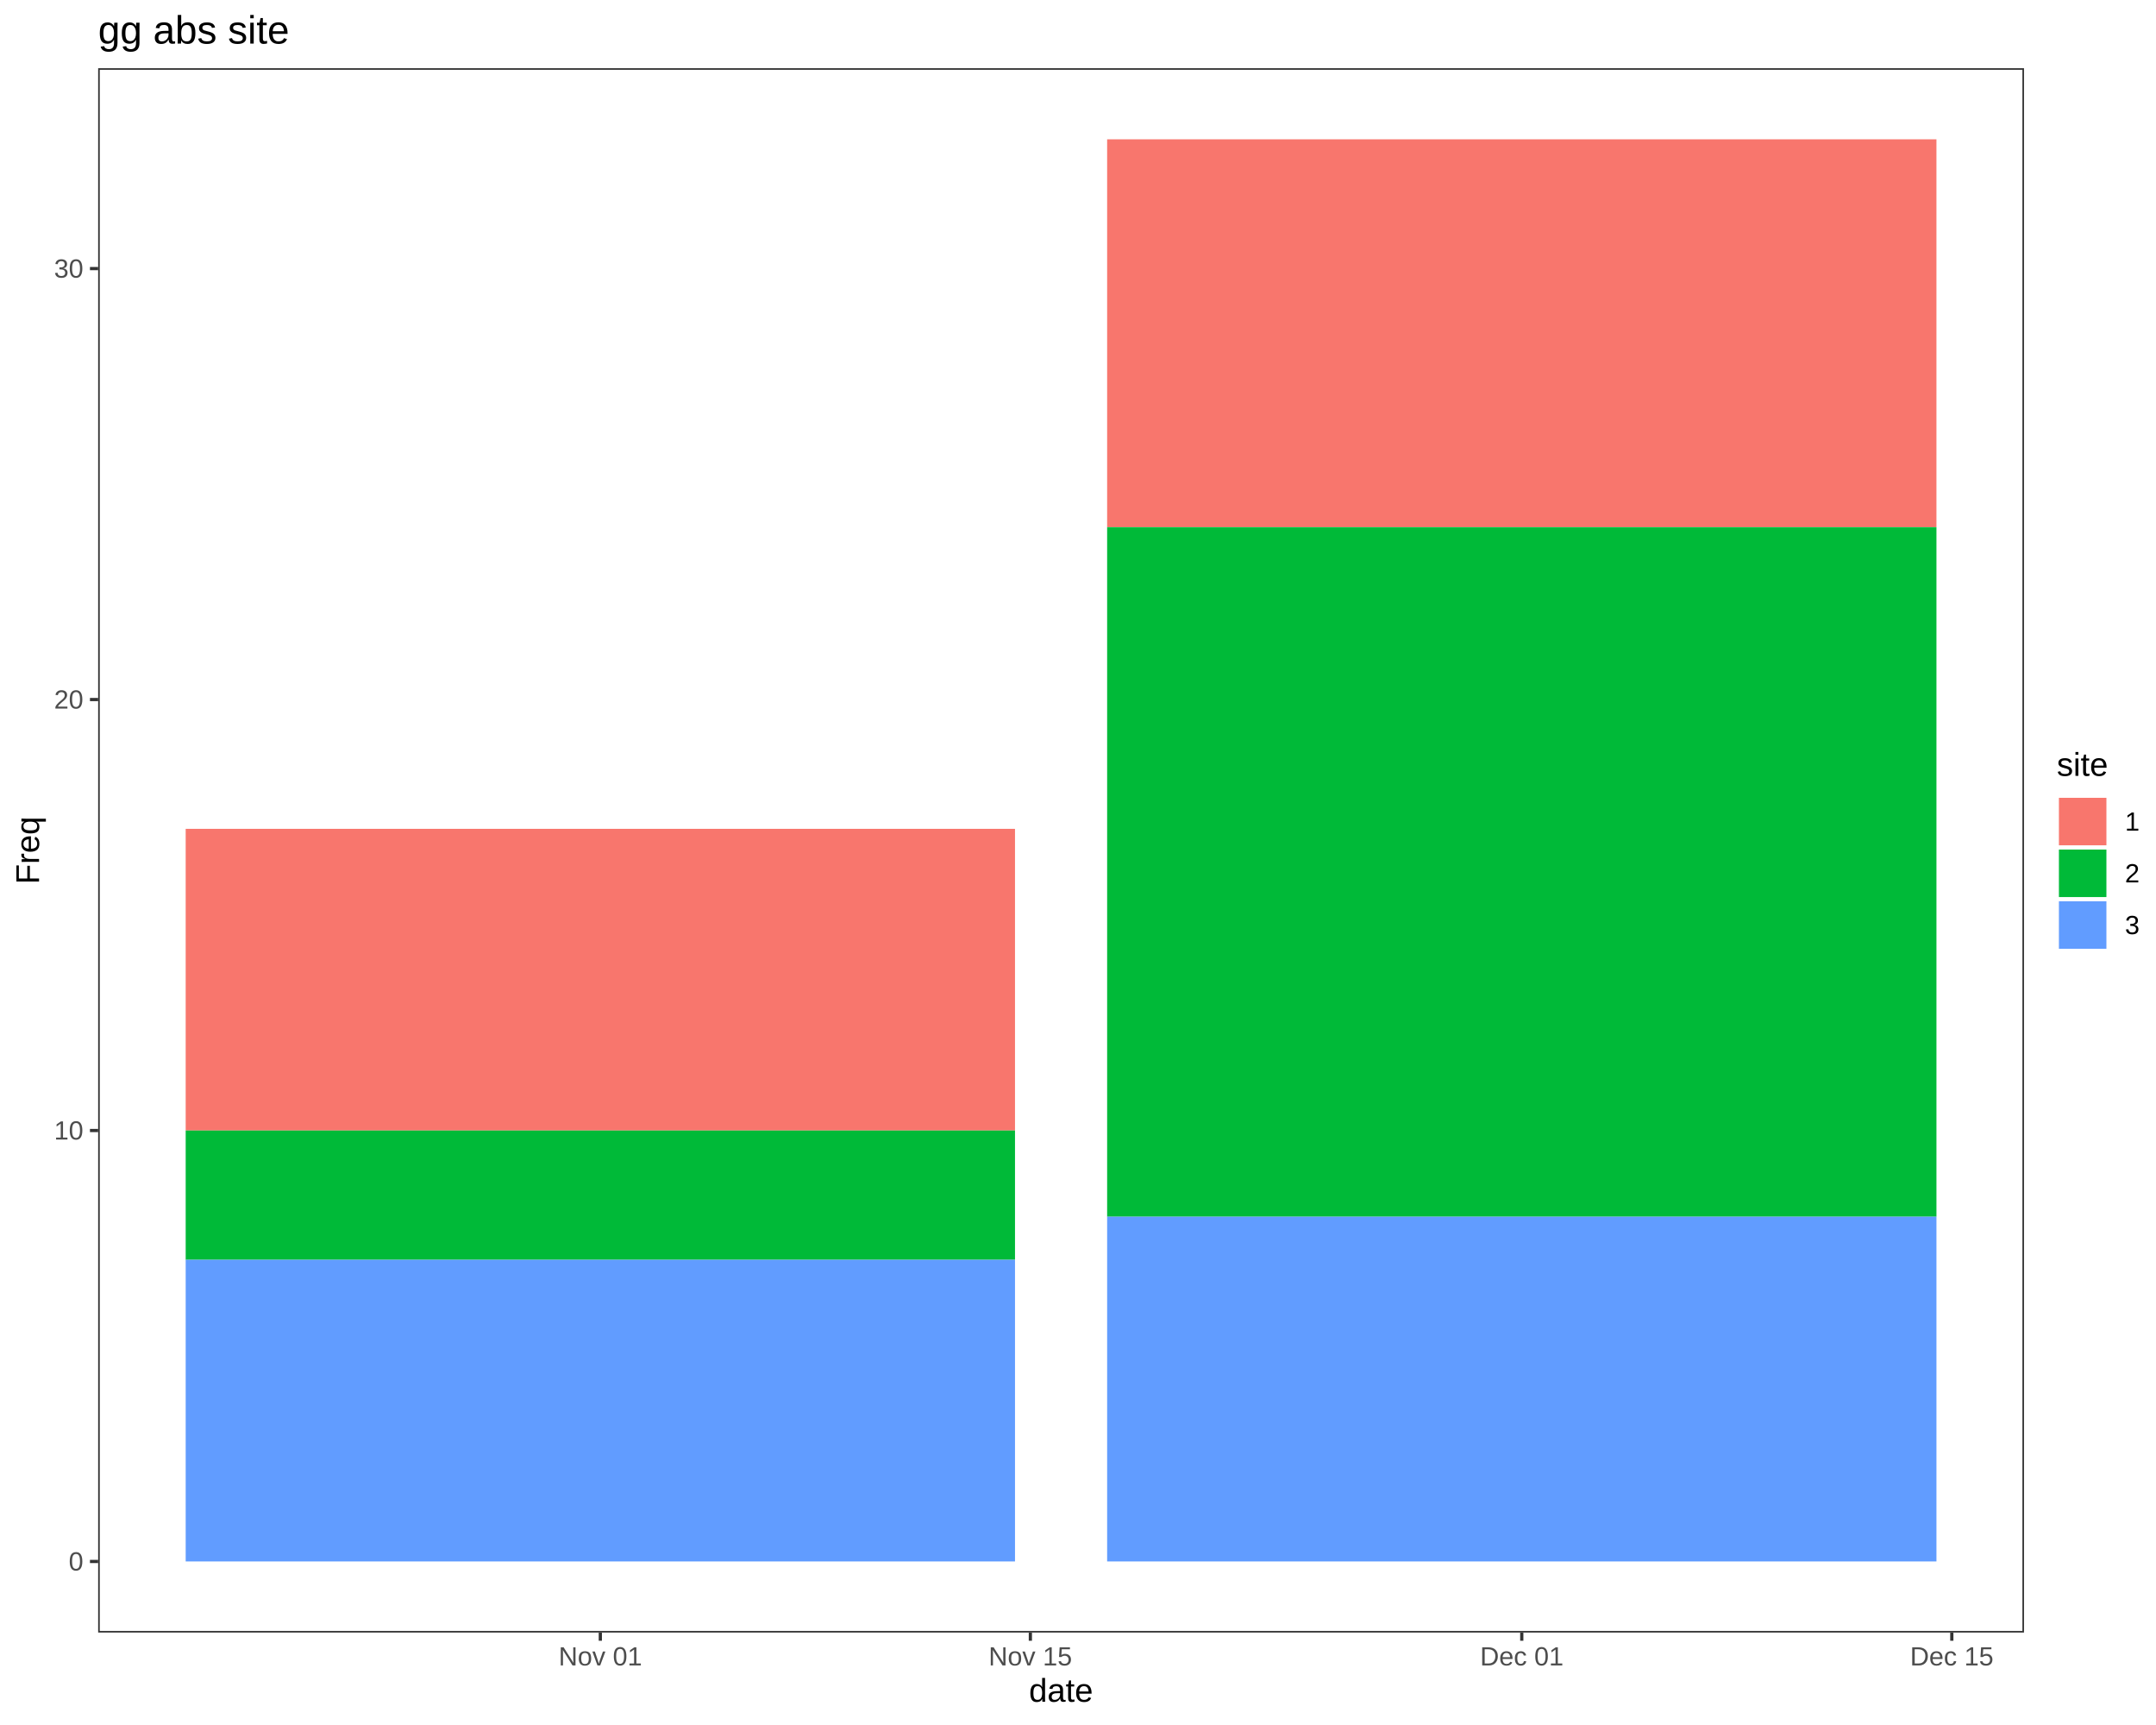
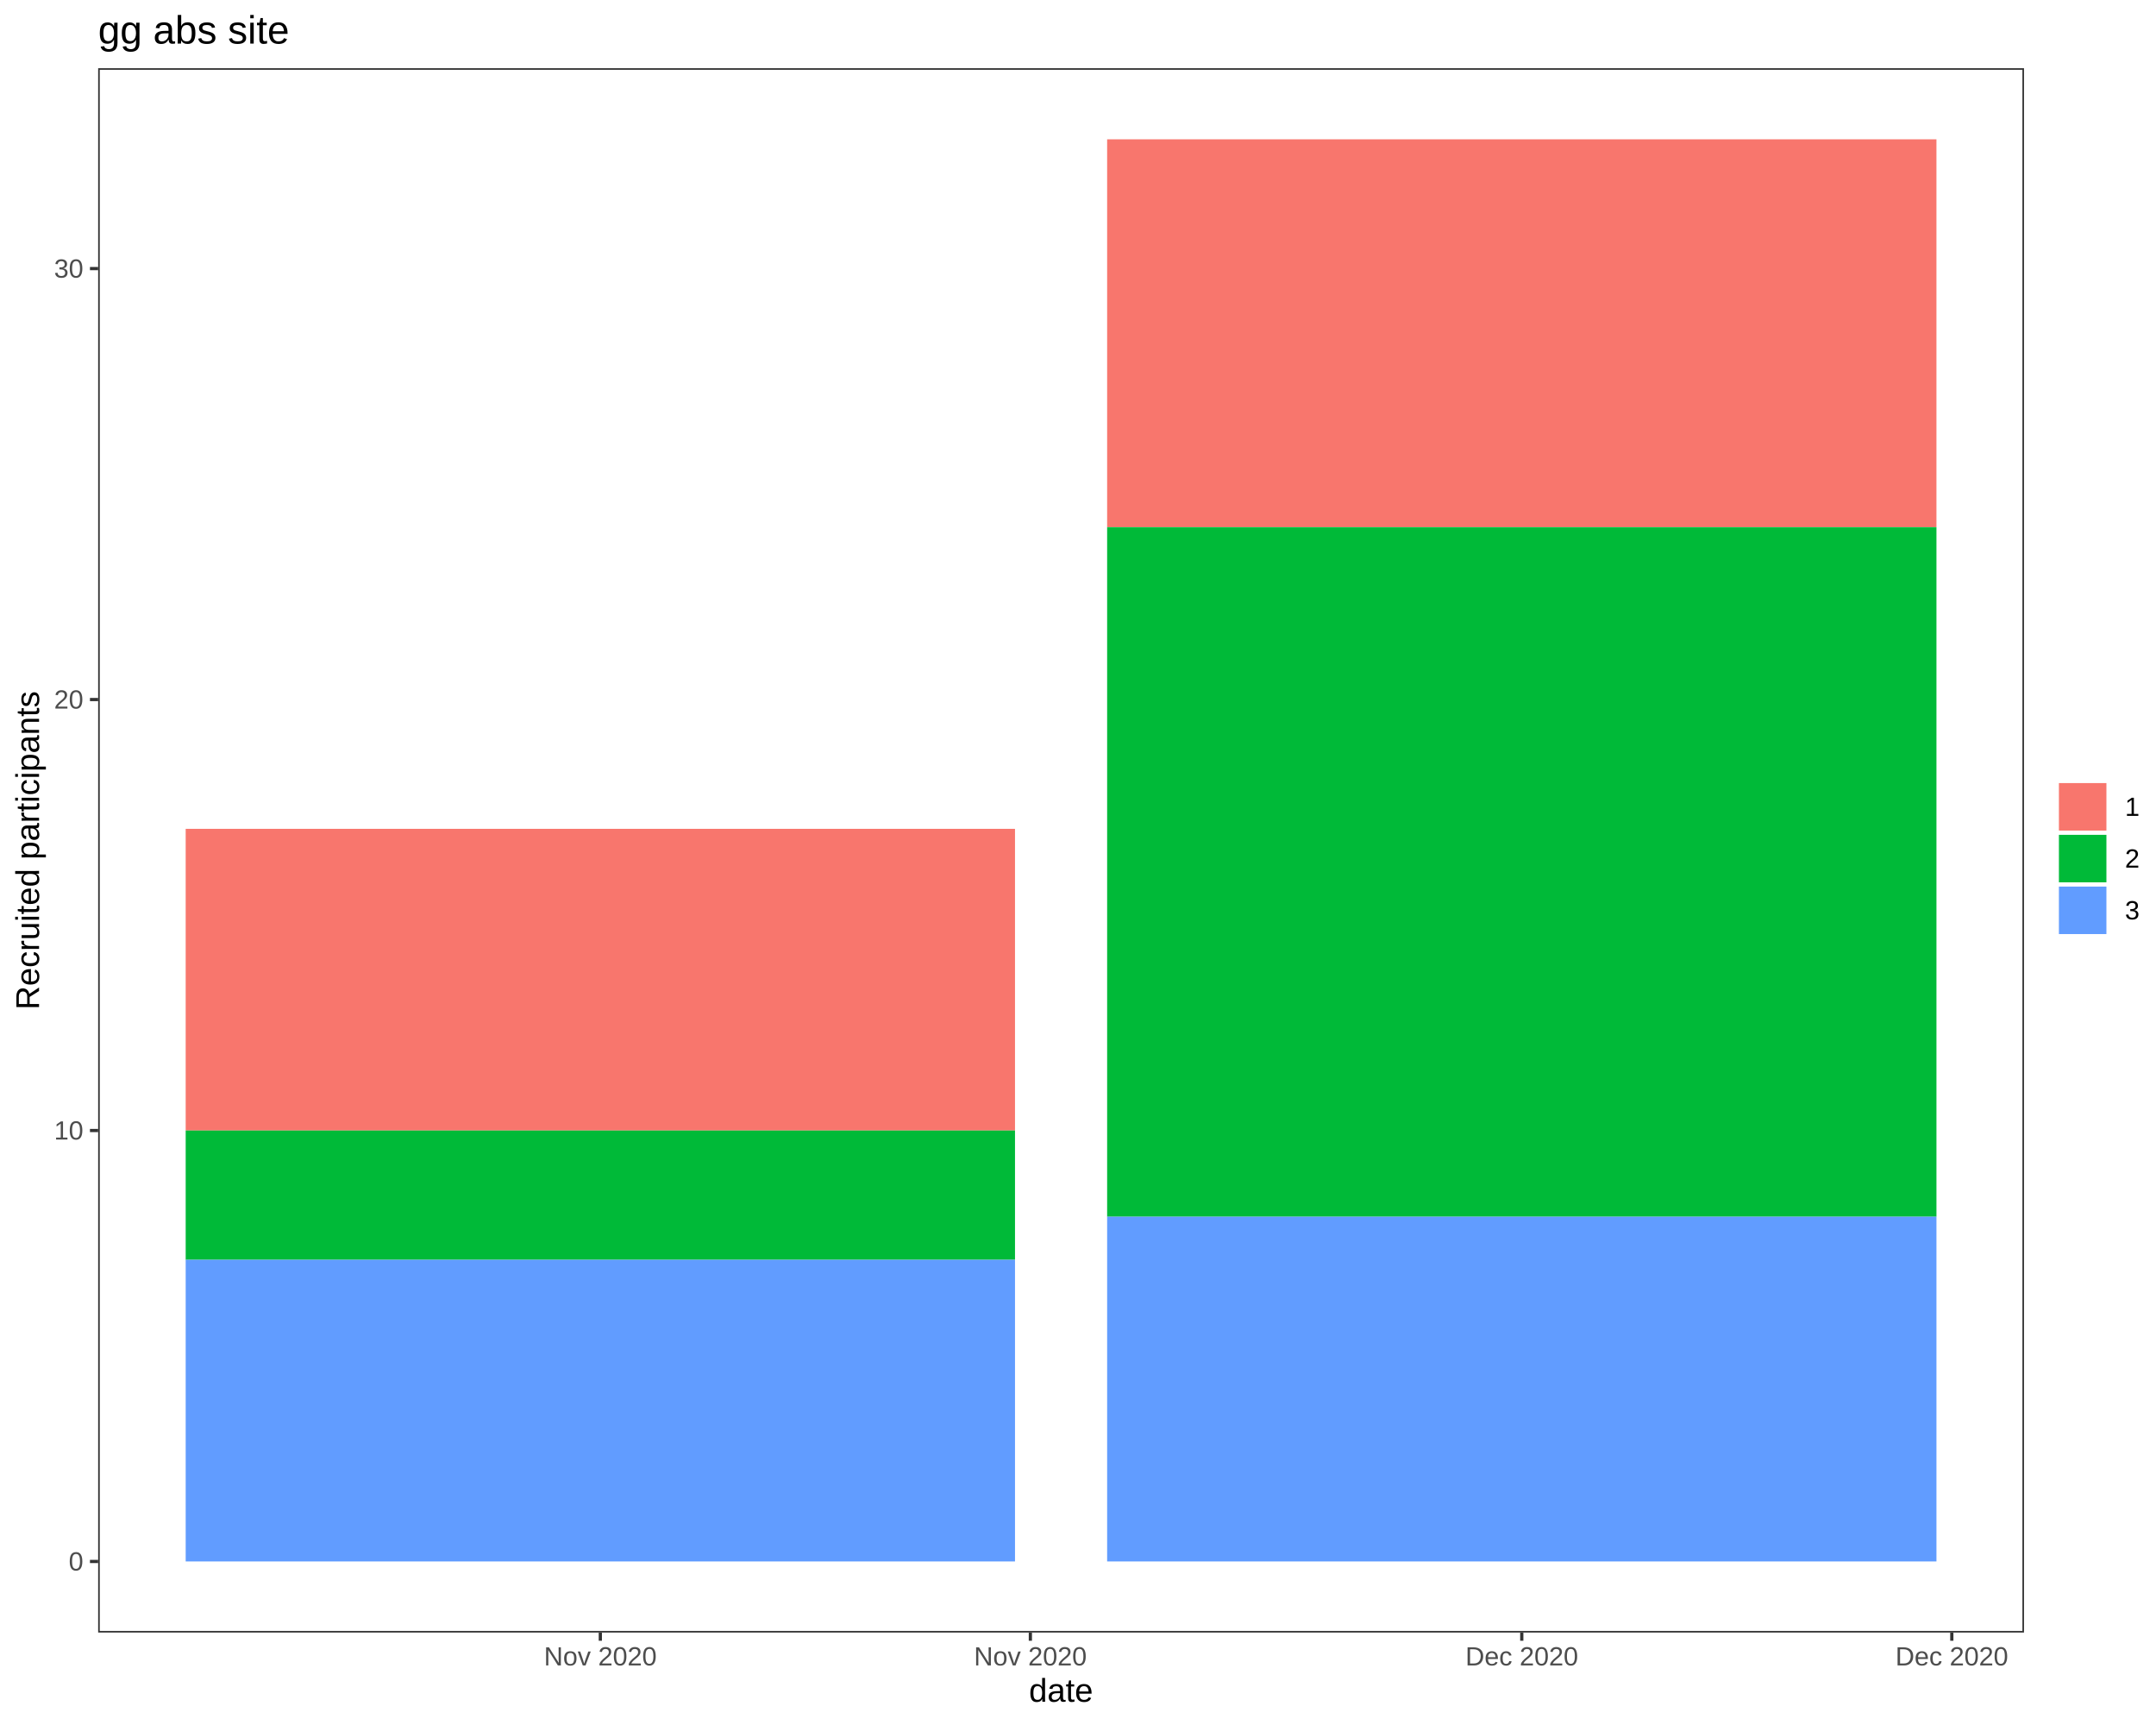
<svg xmlns="http://www.w3.org/2000/svg" viewBox="0 0 720.00 576.00">
  <defs>
    <style type="text/css">
    line, polyline, polygon, path, rect, circle {
      fill: none;
      stroke: #000000;
      stroke-linecap: round;
      stroke-linejoin: round;
      stroke-miterlimit: 10.00;
    }
  </style>
  </defs>
  <rect width="100%" height="100%" style="stroke: none; fill: #FFFFFF;" />
  <rect x="0.00" y="0.00" width="720.00" height="576.00" style="stroke-width: 1.07; stroke: #FFFFFF; fill: #FFFFFF;" />
  <defs>
    <clipPath id="cpMzIuNzh8Njc1LjkxfDU0NS4xM3wyMi43Nw==">
      <rect x="32.78" y="22.77" width="643.14" height="522.36" />
    </clipPath>
  </defs>
  <rect x="32.78" y="22.77" width="643.14" height="522.36" style="stroke-width: 1.07; stroke: none; fill: #FFFFFF;" clip-path="url(#cpMzIuNzh8Njc1LjkxfDU0NS4xM3wyMi43Nw==)" />
  <rect x="62.01" y="276.76" width="276.95" height="100.73" style="stroke-width: 1.07; stroke: none; stroke-linecap: square; stroke-linejoin: miter; fill: #F8766D;" clip-path="url(#cpMzIuNzh8Njc1LjkxfDU0NS4xM3wyMi43Nw==)" />
  <rect x="369.73" y="46.52" width="276.95" height="129.51" style="stroke-width: 1.07; stroke: none; stroke-linecap: square; stroke-linejoin: miter; fill: #F8766D;" clip-path="url(#cpMzIuNzh8Njc1LjkxfDU0NS4xM3wyMi43Nw==)" />
  <rect x="62.01" y="377.49" width="276.95" height="43.17" style="stroke-width: 1.07; stroke: none; stroke-linecap: square; stroke-linejoin: miter; fill: #00BA38;" clip-path="url(#cpMzIuNzh8Njc1LjkxfDU0NS4xM3wyMi43Nw==)" />
  <rect x="369.73" y="176.03" width="276.95" height="230.24" style="stroke-width: 1.07; stroke: none; stroke-linecap: square; stroke-linejoin: miter; fill: #00BA38;" clip-path="url(#cpMzIuNzh8Njc1LjkxfDU0NS4xM3wyMi43Nw==)" />
  <rect x="62.01" y="420.66" width="276.95" height="100.73" style="stroke-width: 1.07; stroke: none; stroke-linecap: square; stroke-linejoin: miter; fill: #619CFF;" clip-path="url(#cpMzIuNzh8Njc1LjkxfDU0NS4xM3wyMi43Nw==)" />
  <rect x="369.73" y="406.27" width="276.95" height="115.12" style="stroke-width: 1.07; stroke: none; stroke-linecap: square; stroke-linejoin: miter; fill: #619CFF;" clip-path="url(#cpMzIuNzh8Njc1LjkxfDU0NS4xM3wyMi43Nw==)" />
  <rect x="32.78" y="22.77" width="643.14" height="522.36" style="stroke-width: 1.07; stroke: #333333;" clip-path="url(#cpMzIuNzh8Njc1LjkxfDU0NS4xM3wyMi43Nw==)" />
  <defs>
    <clipPath id="cpMC4wMHw3MjAuMDB8NTc2LjAwfDAuMDA=">
      <rect x="0.00" y="0.00" width="720.00" height="576.00" />
    </clipPath>
  </defs>
  <g clip-path="url(#cpMC4wMHw3MjAuMDB8NTc2LjAwfDAuMDA=)">
    <text x="22.95" y="524.41" style="font-size: 8.80px; fill: #4D4D4D; font-family: Liberation Sans;" textLength="4.89px" lengthAdjust="spacingAndGlyphs">0</text>
  </g>
  <g clip-path="url(#cpMC4wMHw3MjAuMDB8NTc2LjAwfDAuMDA=)">
    <text x="18.06" y="380.51" style="font-size: 8.80px; fill: #4D4D4D; font-family: Liberation Sans;" textLength="9.78px" lengthAdjust="spacingAndGlyphs">10</text>
  </g>
  <g clip-path="url(#cpMC4wMHw3MjAuMDB8NTc2LjAwfDAuMDA=)">
    <text x="18.06" y="236.61" style="font-size: 8.80px; fill: #4D4D4D; font-family: Liberation Sans;" textLength="9.78px" lengthAdjust="spacingAndGlyphs">20</text>
  </g>
  <g clip-path="url(#cpMC4wMHw3MjAuMDB8NTc2LjAwfDAuMDA=)">
    <text x="18.06" y="92.71" style="font-size: 8.80px; fill: #4D4D4D; font-family: Liberation Sans;" textLength="9.78px" lengthAdjust="spacingAndGlyphs">30</text>
  </g>
  <polyline points="30.04,521.39 32.78,521.39 " style="stroke-width: 1.07; stroke: #333333; stroke-linecap: butt;" clip-path="url(#cpMC4wMHw3MjAuMDB8NTc2LjAwfDAuMDA=)" />
  <polyline points="30.04,377.49 32.78,377.49 " style="stroke-width: 1.07; stroke: #333333; stroke-linecap: butt;" clip-path="url(#cpMC4wMHw3MjAuMDB8NTc2LjAwfDAuMDA=)" />
  <polyline points="30.04,233.59 32.78,233.59 " style="stroke-width: 1.07; stroke: #333333; stroke-linecap: butt;" clip-path="url(#cpMC4wMHw3MjAuMDB8NTc2LjAwfDAuMDA=)" />
  <polyline points="30.04,89.69 32.78,89.69 " style="stroke-width: 1.07; stroke: #333333; stroke-linecap: butt;" clip-path="url(#cpMC4wMHw3MjAuMDB8NTc2LjAwfDAuMDA=)" />
  <polyline points="200.48,547.87 200.48,545.13 " style="stroke-width: 1.07; stroke: #333333; stroke-linecap: butt;" clip-path="url(#cpMC4wMHw3MjAuMDB8NTc2LjAwfDAuMDA=)" />
  <polyline points="344.09,547.87 344.09,545.13 " style="stroke-width: 1.07; stroke: #333333; stroke-linecap: butt;" clip-path="url(#cpMC4wMHw3MjAuMDB8NTc2LjAwfDAuMDA=)" />
  <polyline points="508.20,547.87 508.20,545.13 " style="stroke-width: 1.07; stroke: #333333; stroke-linecap: butt;" clip-path="url(#cpMC4wMHw3MjAuMDB8NTc2LjAwfDAuMDA=)" />
  <polyline points="651.81,547.87 651.81,545.13 " style="stroke-width: 1.07; stroke: #333333; stroke-linecap: butt;" clip-path="url(#cpMC4wMHw3MjAuMDB8NTc2LjAwfDAuMDA=)" />
  <g clip-path="url(#cpMC4wMHw3MjAuMDB8NTc2LjAwfDAuMDA=)">
-     <text x="186.55" y="556.11" style="font-size: 8.80px; fill: #4D4D4D; font-family: Liberation Sans;" textLength="27.88px" lengthAdjust="spacingAndGlyphs">Nov 01</text>
+     <text x="181.66" y="556.11" style="font-size: 8.80px; fill: #4D4D4D; font-family: Liberation Sans;" textLength="37.66px" lengthAdjust="spacingAndGlyphs">Nov 2020</text>
  </g>
  <g clip-path="url(#cpMC4wMHw3MjAuMDB8NTc2LjAwfDAuMDA=)">
-     <text x="330.15" y="556.11" style="font-size: 8.80px; fill: #4D4D4D; font-family: Liberation Sans;" textLength="27.88px" lengthAdjust="spacingAndGlyphs">Nov 15</text>
+     <text x="325.26" y="556.11" style="font-size: 8.80px; fill: #4D4D4D; font-family: Liberation Sans;" textLength="37.66px" lengthAdjust="spacingAndGlyphs">Nov 2020</text>
  </g>
  <g clip-path="url(#cpMC4wMHw3MjAuMDB8NTc2LjAwfDAuMDA=)">
-     <text x="494.27" y="556.11" style="font-size: 8.80px; fill: #4D4D4D; font-family: Liberation Sans;" textLength="27.88px" lengthAdjust="spacingAndGlyphs">Dec 01</text>
+     <text x="489.38" y="556.11" style="font-size: 8.80px; fill: #4D4D4D; font-family: Liberation Sans;" textLength="37.66px" lengthAdjust="spacingAndGlyphs">Dec 2020</text>
  </g>
  <g clip-path="url(#cpMC4wMHw3MjAuMDB8NTc2LjAwfDAuMDA=)">
-     <text x="637.87" y="556.11" style="font-size: 8.80px; fill: #4D4D4D; font-family: Liberation Sans;" textLength="27.88px" lengthAdjust="spacingAndGlyphs">Dec 15</text>
+     <text x="632.98" y="556.11" style="font-size: 8.80px; fill: #4D4D4D; font-family: Liberation Sans;" textLength="37.66px" lengthAdjust="spacingAndGlyphs">Dec 2020</text>
  </g>
  <g clip-path="url(#cpMC4wMHw3MjAuMDB8NTc2LjAwfDAuMDA=)">
    <text x="343.62" y="568.24" style="font-size: 11.00px; font-family: Liberation Sans;" textLength="21.44px" lengthAdjust="spacingAndGlyphs">date</text>
  </g>
  <g clip-path="url(#cpMC4wMHw3MjAuMDB8NTc2LjAwfDAuMDA=)">
-     <text transform="translate(13.04,295.26) rotate(-90)" style="font-size: 11.00px; font-family: Liberation Sans;" textLength="22.62px" lengthAdjust="spacingAndGlyphs">Freq</text>
+     <text transform="translate(13.04,337.17) rotate(-90)" style="font-size: 11.00px; font-family: Liberation Sans;" textLength="106.44px" lengthAdjust="spacingAndGlyphs">Recruited participants</text>
  </g>
-   <rect x="686.87" y="250.37" width="27.65" height="67.16" style="stroke-width: 1.07; stroke: none; fill: #FFFFFF;" clip-path="url(#cpMC4wMHw3MjAuMDB8NTc2LjAwfDAuMDA=)" />
+   <rect x="686.87" y="255.29" width="27.65" height="57.32" style="stroke-width: 1.07; stroke: none; fill: #FFFFFF;" clip-path="url(#cpMC4wMHw3MjAuMDB8NTc2LjAwfDAuMDA=)" />
+   <rect x="686.87" y="260.77" width="17.28" height="17.28" style="stroke-width: 1.07; stroke: none; fill: #FFFFFF;" clip-path="url(#cpMC4wMHw3MjAuMDB8NTc2LjAwfDAuMDA=)" />
+   <rect x="687.58" y="261.48" width="15.86" height="15.86" style="stroke-width: 1.07; stroke: none; stroke-linecap: square; stroke-linejoin: miter; fill: #F8766D;" clip-path="url(#cpMC4wMHw3MjAuMDB8NTc2LjAwfDAuMDA=)" />
+   <rect x="686.87" y="278.05" width="17.28" height="17.28" style="stroke-width: 1.07; stroke: none; fill: #FFFFFF;" clip-path="url(#cpMC4wMHw3MjAuMDB8NTc2LjAwfDAuMDA=)" />
+   <rect x="687.58" y="278.76" width="15.86" height="15.86" style="stroke-width: 1.07; stroke: none; stroke-linecap: square; stroke-linejoin: miter; fill: #00BA38;" clip-path="url(#cpMC4wMHw3MjAuMDB8NTc2LjAwfDAuMDA=)" />
+   <rect x="686.87" y="295.33" width="17.28" height="17.28" style="stroke-width: 1.07; stroke: none; fill: #FFFFFF;" clip-path="url(#cpMC4wMHw3MjAuMDB8NTc2LjAwfDAuMDA=)" />
+   <rect x="687.58" y="296.04" width="15.86" height="15.86" style="stroke-width: 1.07; stroke: none; stroke-linecap: square; stroke-linejoin: miter; fill: #619CFF;" clip-path="url(#cpMC4wMHw3MjAuMDB8NTc2LjAwfDAuMDA=)" />
  <g clip-path="url(#cpMC4wMHw3MjAuMDB8NTc2LjAwfDAuMDA=)">
-     <text x="686.87" y="259.07" style="font-size: 11.00px; font-family: Liberation Sans;" textLength="17.12px" lengthAdjust="spacingAndGlyphs">site</text>
-   </g>
-   <rect x="686.87" y="265.69" width="17.28" height="17.28" style="stroke-width: 1.07; stroke: none; fill: #FFFFFF;" clip-path="url(#cpMC4wMHw3MjAuMDB8NTc2LjAwfDAuMDA=)" />
-   <rect x="687.58" y="266.40" width="15.86" height="15.86" style="stroke-width: 1.07; stroke: none; stroke-linecap: square; stroke-linejoin: miter; fill: #F8766D;" clip-path="url(#cpMC4wMHw3MjAuMDB8NTc2LjAwfDAuMDA=)" />
-   <rect x="686.87" y="282.97" width="17.28" height="17.28" style="stroke-width: 1.07; stroke: none; fill: #FFFFFF;" clip-path="url(#cpMC4wMHw3MjAuMDB8NTc2LjAwfDAuMDA=)" />
-   <rect x="687.58" y="283.68" width="15.86" height="15.86" style="stroke-width: 1.07; stroke: none; stroke-linecap: square; stroke-linejoin: miter; fill: #00BA38;" clip-path="url(#cpMC4wMHw3MjAuMDB8NTc2LjAwfDAuMDA=)" />
-   <rect x="686.87" y="300.25" width="17.28" height="17.28" style="stroke-width: 1.07; stroke: none; fill: #FFFFFF;" clip-path="url(#cpMC4wMHw3MjAuMDB8NTc2LjAwfDAuMDA=)" />
-   <rect x="687.58" y="300.96" width="15.86" height="15.86" style="stroke-width: 1.07; stroke: none; stroke-linecap: square; stroke-linejoin: miter; fill: #619CFF;" clip-path="url(#cpMC4wMHw3MjAuMDB8NTc2LjAwfDAuMDA=)" />
-   <g clip-path="url(#cpMC4wMHw3MjAuMDB8NTc2LjAwfDAuMDA=)">
-     <text x="709.63" y="277.36" style="font-size: 8.80px; font-family: Liberation Sans;" textLength="4.89px" lengthAdjust="spacingAndGlyphs">1</text>
+     <text x="709.63" y="272.43" style="font-size: 8.80px; font-family: Liberation Sans;" textLength="4.89px" lengthAdjust="spacingAndGlyphs">1</text>
  </g>
  <g clip-path="url(#cpMC4wMHw3MjAuMDB8NTc2LjAwfDAuMDA=)">
-     <text x="709.63" y="294.64" style="font-size: 8.80px; font-family: Liberation Sans;" textLength="4.89px" lengthAdjust="spacingAndGlyphs">2</text>
+     <text x="709.63" y="289.71" style="font-size: 8.80px; font-family: Liberation Sans;" textLength="4.89px" lengthAdjust="spacingAndGlyphs">2</text>
  </g>
  <g clip-path="url(#cpMC4wMHw3MjAuMDB8NTc2LjAwfDAuMDA=)">
-     <text x="709.63" y="311.92" style="font-size: 8.80px; font-family: Liberation Sans;" textLength="4.89px" lengthAdjust="spacingAndGlyphs">3</text>
+     <text x="709.63" y="306.99" style="font-size: 8.80px; font-family: Liberation Sans;" textLength="4.89px" lengthAdjust="spacingAndGlyphs">3</text>
  </g>
  <g clip-path="url(#cpMC4wMHw3MjAuMDB8NTc2LjAwfDAuMDA=)">
    <text x="32.78" y="14.56" style="font-size: 13.20px; font-family: Liberation Sans;" textLength="63.73px" lengthAdjust="spacingAndGlyphs">gg abs site</text>
  </g>
</svg>
